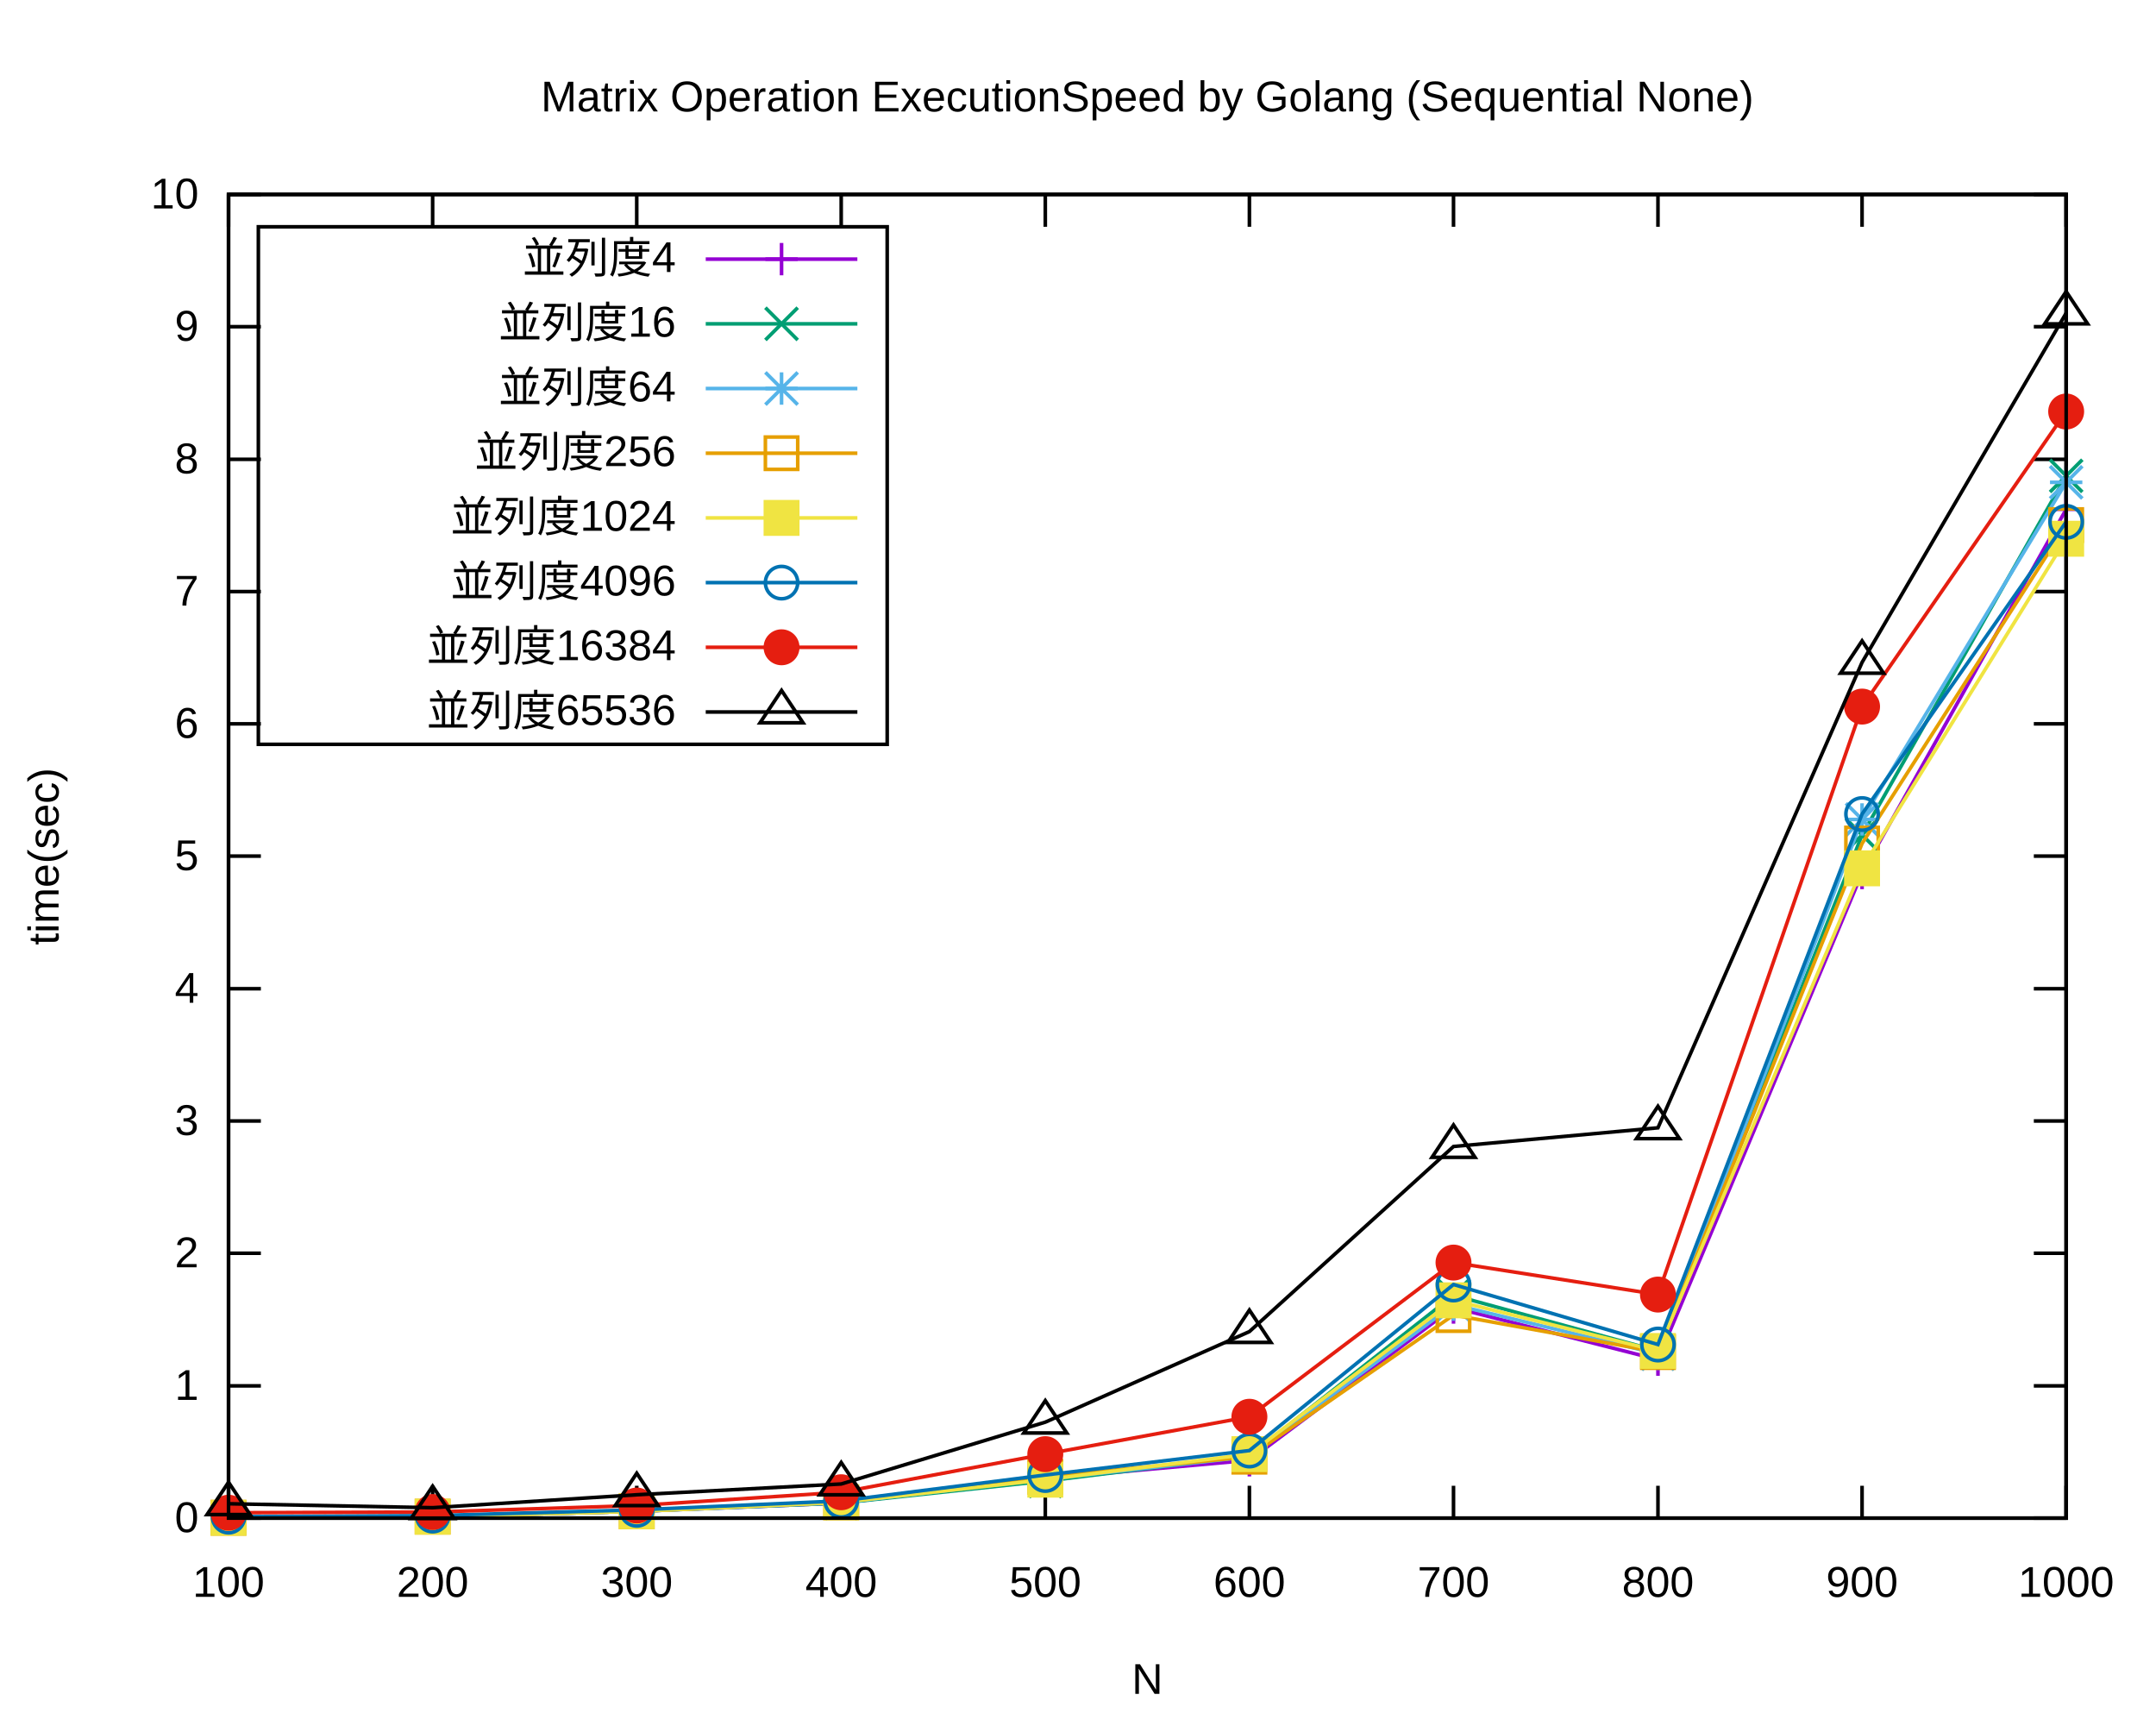
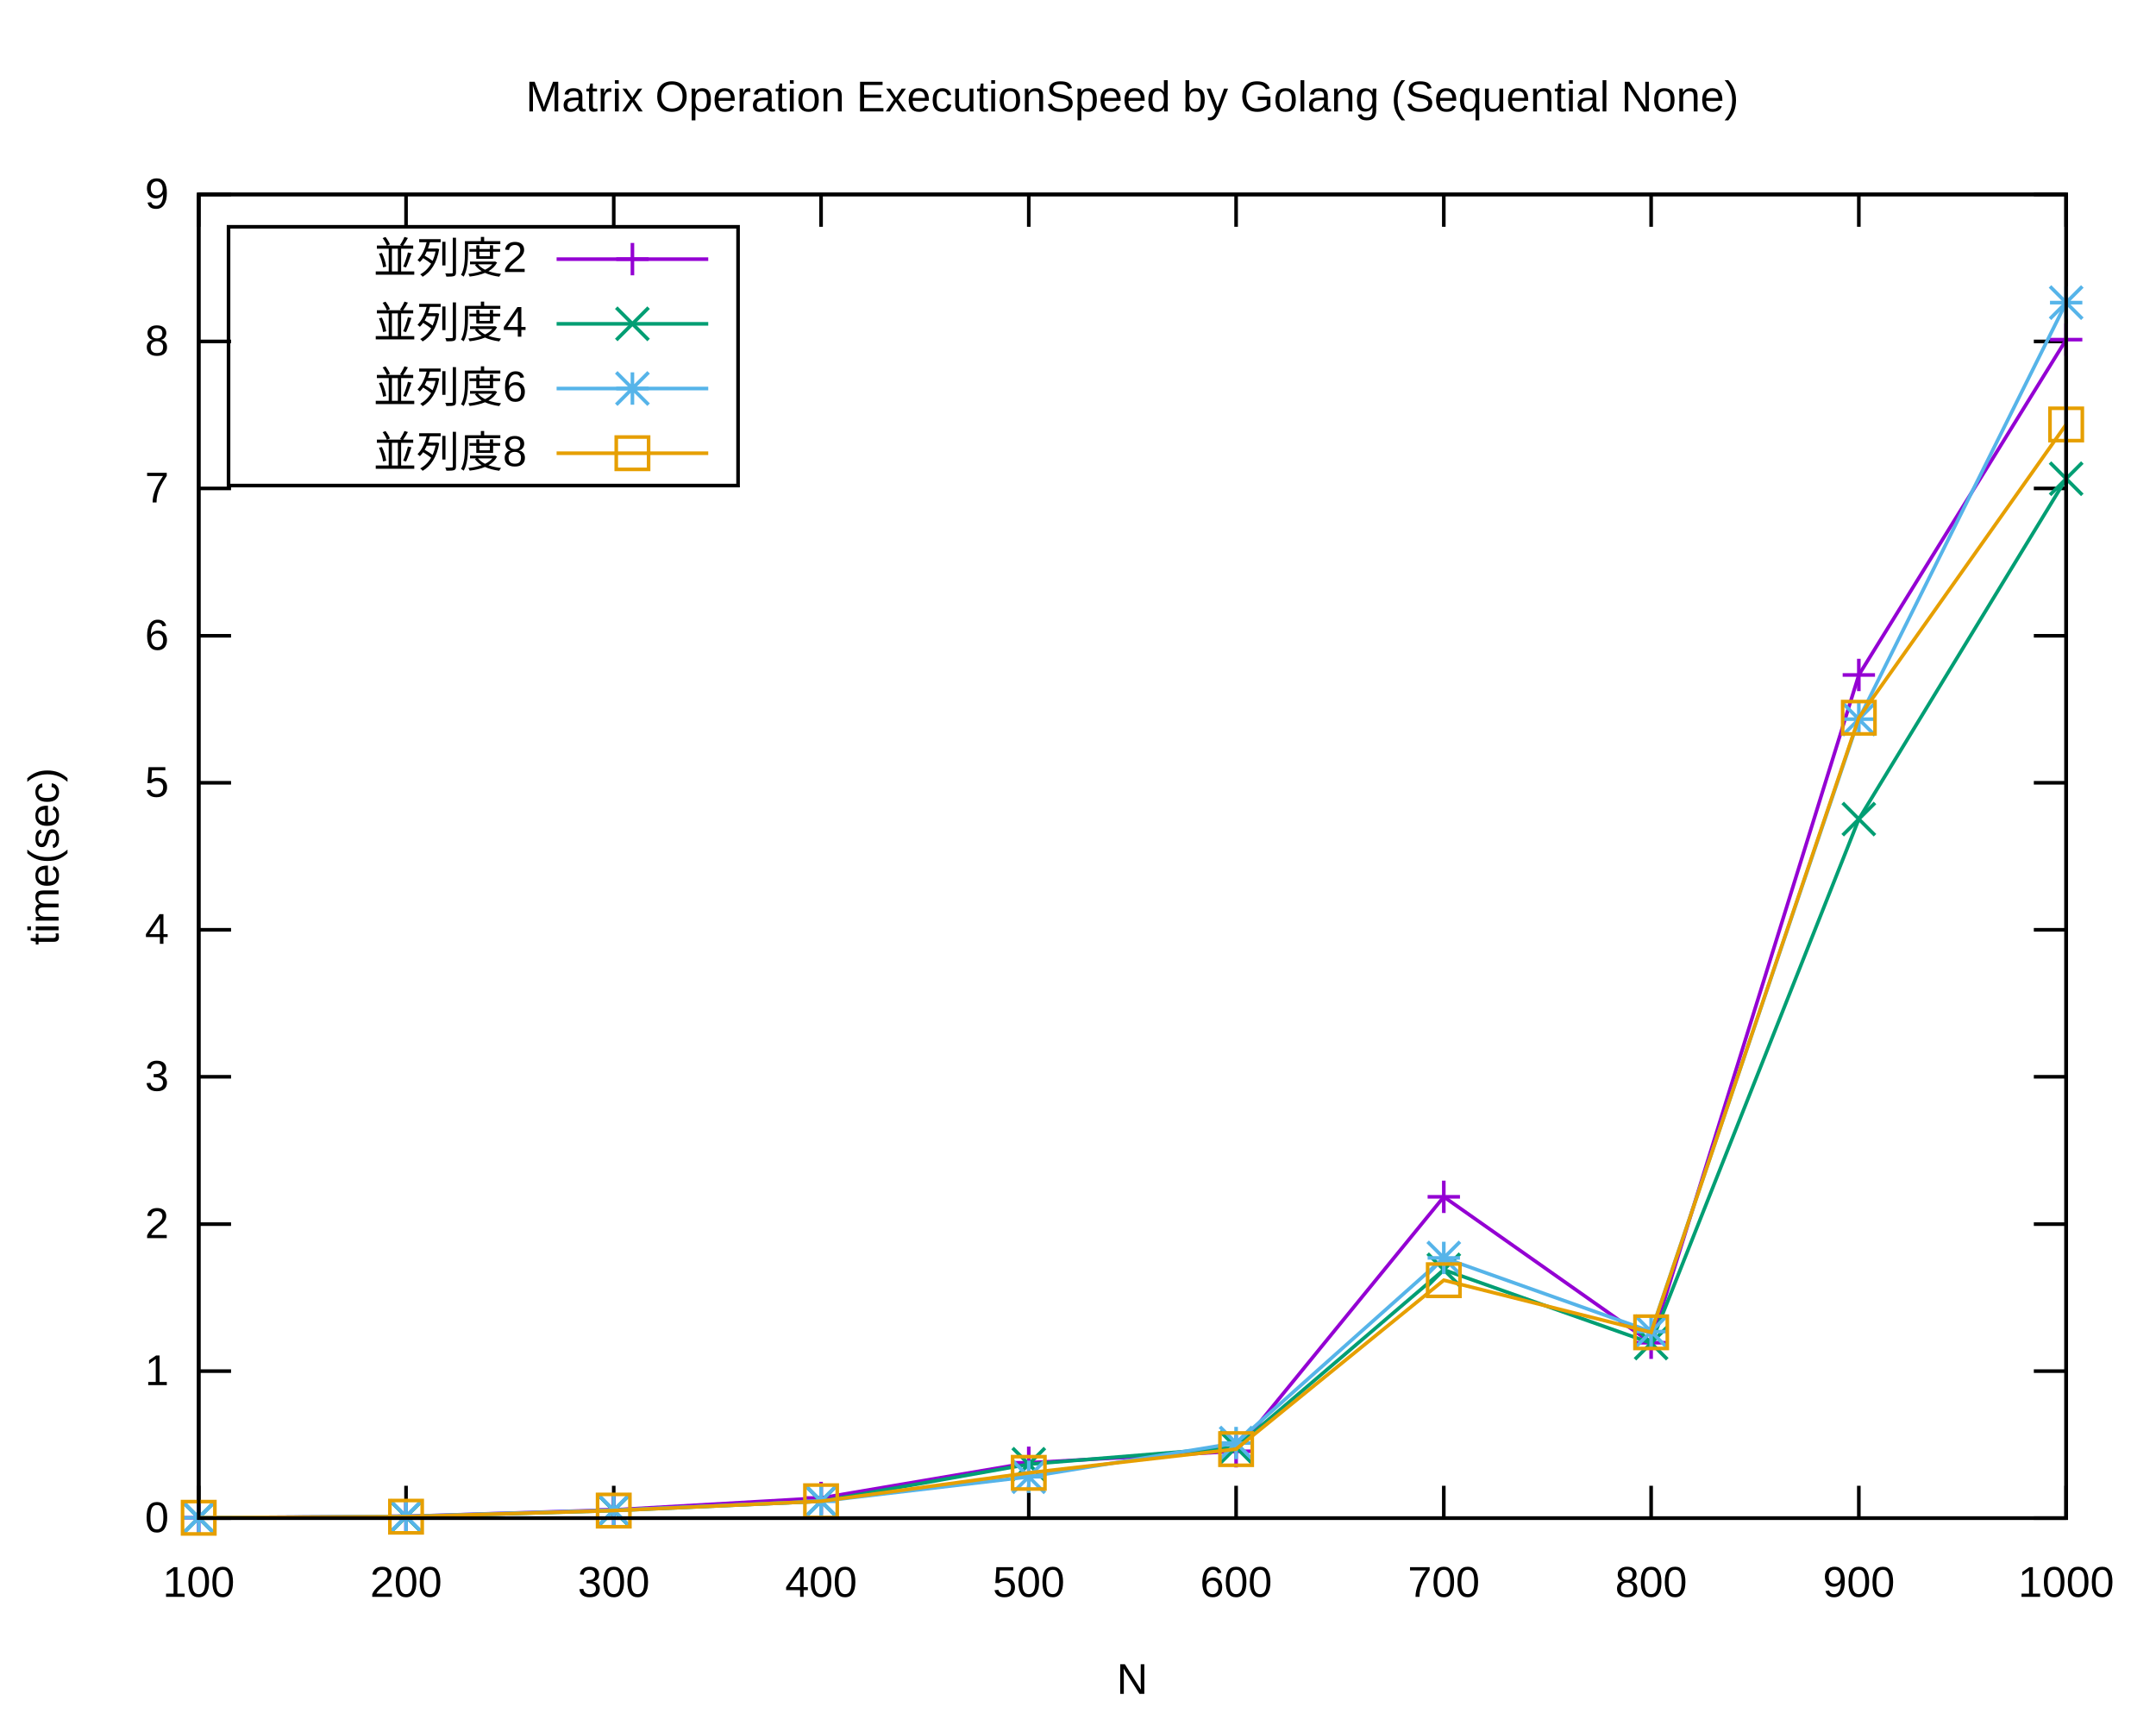
<svg xmlns="http://www.w3.org/2000/svg" xmlns:xlink="http://www.w3.org/1999/xlink" width="600" height="480" viewBox="0 0 600 480">
  <g id="gnuplot_canvas">
    <rect x="0" y="0" width="600" height="480" fill="none" />
    <defs>
      <circle id="gpDot" r="0.5" stroke-width="0.5" />
      <path id="gpPt0" stroke-width="0.222" stroke="currentColor" d="M-1,0 h2 M0,-1 v2" />
      <path id="gpPt1" stroke-width="0.222" stroke="currentColor" d="M-1,-1 L1,1 M1,-1 L-1,1" />
      <path id="gpPt2" stroke-width="0.222" stroke="currentColor" d="M-1,0 L1,0 M0,-1 L0,1 M-1,-1 L1,1 M-1,1 L1,-1" />
      <rect id="gpPt3" stroke-width="0.222" stroke="currentColor" x="-1" y="-1" width="2" height="2" />
      <rect id="gpPt4" stroke-width="0.222" stroke="currentColor" fill="currentColor" x="-1" y="-1" width="2" height="2" />
      <circle id="gpPt5" stroke-width="0.222" stroke="currentColor" cx="0" cy="0" r="1" />
      <use xlink:href="#gpPt5" id="gpPt6" fill="currentColor" stroke="none" />
      <path id="gpPt7" stroke-width="0.222" stroke="currentColor" d="M0,-1.33 L-1.33,0.67 L1.33,0.67 z" />
      <use xlink:href="#gpPt7" id="gpPt8" fill="currentColor" stroke="none" />
      <use xlink:href="#gpPt7" id="gpPt9" stroke="currentColor" transform="rotate(180)" />
      <use xlink:href="#gpPt9" id="gpPt10" fill="currentColor" stroke="none" />
      <use xlink:href="#gpPt3" id="gpPt11" stroke="currentColor" transform="rotate(45)" />
      <use xlink:href="#gpPt11" id="gpPt12" fill="currentColor" stroke="none" />
      <path id="gpPt13" stroke-width="0.222" stroke="currentColor" d="M0,1.330 L1.265,0.411 L0.782,-1.067 L-0.782,-1.076 L-1.265,0.411 z" />
      <use xlink:href="#gpPt13" id="gpPt14" fill="currentColor" stroke="none" />
      <filter id="textbox" filterUnits="objectBoundingBox" x="0" y="0" height="1" width="1">
        <feFlood flood-color="white" flood-opacity="1" result="bgnd" />
        <feComposite in="SourceGraphic" in2="bgnd" operator="atop" />
      </filter>
      <filter id="greybox" filterUnits="objectBoundingBox" x="0" y="0" height="1" width="1">
        <feFlood flood-color="lightgrey" flood-opacity="1" result="grey" />
        <feComposite in="SourceGraphic" in2="grey" operator="atop" />
      </filter>
    </defs>
    <g fill="none" color="white" stroke="black" stroke-width="1.00" stroke-linecap="butt" stroke-linejoin="miter">
</g>
    <g fill="none" color="black" stroke="currentColor" stroke-width="1.00" stroke-linecap="butt" stroke-linejoin="miter">
-       <path stroke="black" d="M63.6,422.4 L72.6,422.4 M575.0,422.4 L566.0,422.4  " />
-       <g transform="translate(55.3,426.3)" stroke="none" fill="black" font-family="Arial" font-size="12.00" text-anchor="end">
+       <path stroke="black" d="M55.3,422.4 L64.3,422.4 M575.0,422.4 L566.0,422.4  " />
+       <g transform="translate(47.0,426.3)" stroke="none" fill="black" font-family="Arial" font-size="12.00" text-anchor="end">
        <text>
          <tspan font-family="Arial"> 0</tspan>
        </text>
      </g>
    </g>
    <g fill="none" color="black" stroke="currentColor" stroke-width="1.00" stroke-linecap="butt" stroke-linejoin="miter">
-       <path stroke="black" d="M63.6,385.6 L72.6,385.6 M575.0,385.6 L566.0,385.6  " />
-       <g transform="translate(55.3,389.5)" stroke="none" fill="black" font-family="Arial" font-size="12.00" text-anchor="end">
+       <path stroke="black" d="M55.3,381.5 L64.3,381.5 M575.0,381.5 L566.0,381.5  " />
+       <g transform="translate(47.0,385.4)" stroke="none" fill="black" font-family="Arial" font-size="12.00" text-anchor="end">
        <text>
          <tspan font-family="Arial"> 1</tspan>
        </text>
      </g>
    </g>
    <g fill="none" color="black" stroke="currentColor" stroke-width="1.00" stroke-linecap="butt" stroke-linejoin="miter">
-       <path stroke="black" d="M63.6,348.7 L72.6,348.7 M575.0,348.7 L566.0,348.7  " />
-       <g transform="translate(55.3,352.6)" stroke="none" fill="black" font-family="Arial" font-size="12.00" text-anchor="end">
+       <path stroke="black" d="M55.3,340.6 L64.3,340.6 M575.0,340.6 L566.0,340.6  " />
+       <g transform="translate(47.0,344.5)" stroke="none" fill="black" font-family="Arial" font-size="12.00" text-anchor="end">
        <text>
          <tspan font-family="Arial"> 2</tspan>
        </text>
      </g>
    </g>
    <g fill="none" color="black" stroke="currentColor" stroke-width="1.00" stroke-linecap="butt" stroke-linejoin="miter">
-       <path stroke="black" d="M63.6,311.9 L72.6,311.9 M575.0,311.9 L566.0,311.9  " />
-       <g transform="translate(55.3,315.8)" stroke="none" fill="black" font-family="Arial" font-size="12.00" text-anchor="end">
+       <path stroke="black" d="M55.3,299.6 L64.3,299.6 M575.0,299.6 L566.0,299.6  " />
+       <g transform="translate(47.0,303.5)" stroke="none" fill="black" font-family="Arial" font-size="12.00" text-anchor="end">
        <text>
          <tspan font-family="Arial"> 3</tspan>
        </text>
      </g>
    </g>
    <g fill="none" color="black" stroke="currentColor" stroke-width="1.00" stroke-linecap="butt" stroke-linejoin="miter">
-       <path stroke="black" d="M63.6,275.1 L72.6,275.1 M575.0,275.1 L566.0,275.1  " />
-       <g transform="translate(55.3,279.0)" stroke="none" fill="black" font-family="Arial" font-size="12.00" text-anchor="end">
+       <path stroke="black" d="M55.3,258.7 L64.3,258.7 M575.0,258.7 L566.0,258.7  " />
+       <g transform="translate(47.0,262.6)" stroke="none" fill="black" font-family="Arial" font-size="12.00" text-anchor="end">
        <text>
          <tspan font-family="Arial"> 4</tspan>
        </text>
      </g>
    </g>
    <g fill="none" color="black" stroke="currentColor" stroke-width="1.00" stroke-linecap="butt" stroke-linejoin="miter">
-       <path stroke="black" d="M63.6,238.2 L72.6,238.2 M575.0,238.2 L566.0,238.2  " />
-       <g transform="translate(55.3,242.1)" stroke="none" fill="black" font-family="Arial" font-size="12.00" text-anchor="end">
+       <path stroke="black" d="M55.3,217.8 L64.3,217.8 M575.0,217.8 L566.0,217.8  " />
+       <g transform="translate(47.0,221.7)" stroke="none" fill="black" font-family="Arial" font-size="12.00" text-anchor="end">
        <text>
          <tspan font-family="Arial"> 5</tspan>
        </text>
      </g>
    </g>
    <g fill="none" color="black" stroke="currentColor" stroke-width="1.00" stroke-linecap="butt" stroke-linejoin="miter">
-       <path stroke="black" d="M63.6,201.4 L72.6,201.4 M575.0,201.4 L566.0,201.4  " />
-       <g transform="translate(55.3,205.3)" stroke="none" fill="black" font-family="Arial" font-size="12.00" text-anchor="end">
+       <path stroke="black" d="M55.3,176.9 L64.3,176.9 M575.0,176.9 L566.0,176.9  " />
+       <g transform="translate(47.0,180.8)" stroke="none" fill="black" font-family="Arial" font-size="12.00" text-anchor="end">
        <text>
          <tspan font-family="Arial"> 6</tspan>
        </text>
      </g>
    </g>
    <g fill="none" color="black" stroke="currentColor" stroke-width="1.00" stroke-linecap="butt" stroke-linejoin="miter">
-       <path stroke="black" d="M63.6,164.6 L72.6,164.6 M575.0,164.6 L566.0,164.6  " />
-       <g transform="translate(55.3,168.5)" stroke="none" fill="black" font-family="Arial" font-size="12.00" text-anchor="end">
+       <path stroke="black" d="M55.3,135.9 L64.3,135.9 M575.0,135.9 L566.0,135.9  " />
+       <g transform="translate(47.0,139.8)" stroke="none" fill="black" font-family="Arial" font-size="12.00" text-anchor="end">
        <text>
          <tspan font-family="Arial"> 7</tspan>
        </text>
      </g>
    </g>
    <g fill="none" color="black" stroke="currentColor" stroke-width="1.00" stroke-linecap="butt" stroke-linejoin="miter">
-       <path stroke="black" d="M63.6,127.8 L72.6,127.8 M575.0,127.8 L566.0,127.8  " />
-       <g transform="translate(55.3,131.7)" stroke="none" fill="black" font-family="Arial" font-size="12.00" text-anchor="end">
+       <path stroke="black" d="M55.3,95.0 L64.3,95.0 M575.0,95.0 L566.0,95.0  " />
+       <g transform="translate(47.0,98.9)" stroke="none" fill="black" font-family="Arial" font-size="12.00" text-anchor="end">
        <text>
          <tspan font-family="Arial"> 8</tspan>
        </text>
      </g>
    </g>
    <g fill="none" color="black" stroke="currentColor" stroke-width="1.00" stroke-linecap="butt" stroke-linejoin="miter">
-       <path stroke="black" d="M63.6,90.9 L72.6,90.9 M575.0,90.9 L566.0,90.9  " />
-       <g transform="translate(55.3,94.8)" stroke="none" fill="black" font-family="Arial" font-size="12.00" text-anchor="end">
+       <path stroke="black" d="M55.3,54.1 L64.3,54.1 M575.0,54.1 L566.0,54.1  " />
+       <g transform="translate(47.0,58.0)" stroke="none" fill="black" font-family="Arial" font-size="12.00" text-anchor="end">
        <text>
          <tspan font-family="Arial"> 9</tspan>
        </text>
      </g>
    </g>
    <g fill="none" color="black" stroke="currentColor" stroke-width="1.00" stroke-linecap="butt" stroke-linejoin="miter">
-       <path stroke="black" d="M63.6,54.1 L72.6,54.1 M575.0,54.1 L566.0,54.1  " />
-       <g transform="translate(55.3,58.0)" stroke="none" fill="black" font-family="Arial" font-size="12.00" text-anchor="end">
-         <text>
-           <tspan font-family="Arial"> 10</tspan>
-         </text>
-       </g>
-     </g>
-     <g fill="none" color="black" stroke="currentColor" stroke-width="1.00" stroke-linecap="butt" stroke-linejoin="miter">
-       <path stroke="black" d="M63.6,422.4 L63.6,413.4 M63.6,54.1 L63.6,63.1  " />
-       <g transform="translate(63.6,444.3)" stroke="none" fill="black" font-family="Arial" font-size="12.00" text-anchor="middle">
+       <path stroke="black" d="M55.3,422.4 L55.3,413.4 M55.3,54.1 L55.3,63.1  " />
+       <g transform="translate(55.3,444.3)" stroke="none" fill="black" font-family="Arial" font-size="12.00" text-anchor="middle">
        <text>
          <tspan font-family="Arial"> 100</tspan>
        </text>
      </g>
    </g>
    <g fill="none" color="black" stroke="currentColor" stroke-width="1.00" stroke-linecap="butt" stroke-linejoin="miter">
-       <path stroke="black" d="M120.4,422.4 L120.4,413.4 M120.4,54.1 L120.4,63.1  " />
-       <g transform="translate(120.4,444.3)" stroke="none" fill="black" font-family="Arial" font-size="12.00" text-anchor="middle">
+       <path stroke="black" d="M113.0,422.4 L113.0,413.4 M113.0,54.1 L113.0,63.1  " />
+       <g transform="translate(113.0,444.3)" stroke="none" fill="black" font-family="Arial" font-size="12.00" text-anchor="middle">
        <text>
          <tspan font-family="Arial"> 200</tspan>
        </text>
      </g>
    </g>
    <g fill="none" color="black" stroke="currentColor" stroke-width="1.00" stroke-linecap="butt" stroke-linejoin="miter">
-       <path stroke="black" d="M177.2,422.4 L177.2,413.4 M177.2,54.1 L177.2,63.1  " />
-       <g transform="translate(177.2,444.3)" stroke="none" fill="black" font-family="Arial" font-size="12.00" text-anchor="middle">
+       <path stroke="black" d="M170.8,422.4 L170.8,413.4 M170.8,54.1 L170.8,63.1  " />
+       <g transform="translate(170.8,444.3)" stroke="none" fill="black" font-family="Arial" font-size="12.00" text-anchor="middle">
        <text>
          <tspan font-family="Arial"> 300</tspan>
        </text>
      </g>
    </g>
    <g fill="none" color="black" stroke="currentColor" stroke-width="1.00" stroke-linecap="butt" stroke-linejoin="miter">
-       <path stroke="black" d="M234.1,422.4 L234.1,413.4 M234.1,54.1 L234.1,63.1  " />
-       <g transform="translate(234.1,444.3)" stroke="none" fill="black" font-family="Arial" font-size="12.00" text-anchor="middle">
+       <path stroke="black" d="M228.5,422.4 L228.5,413.4 M228.5,54.1 L228.5,63.1  " />
+       <g transform="translate(228.5,444.3)" stroke="none" fill="black" font-family="Arial" font-size="12.00" text-anchor="middle">
        <text>
          <tspan font-family="Arial"> 400</tspan>
        </text>
      </g>
    </g>
    <g fill="none" color="black" stroke="currentColor" stroke-width="1.00" stroke-linecap="butt" stroke-linejoin="miter">
-       <path stroke="black" d="M290.9,422.4 L290.9,413.4 M290.9,54.1 L290.9,63.1  " />
-       <g transform="translate(290.9,444.3)" stroke="none" fill="black" font-family="Arial" font-size="12.00" text-anchor="middle">
+       <path stroke="black" d="M286.3,422.4 L286.3,413.4 M286.3,54.1 L286.3,63.1  " />
+       <g transform="translate(286.3,444.3)" stroke="none" fill="black" font-family="Arial" font-size="12.00" text-anchor="middle">
        <text>
          <tspan font-family="Arial"> 500</tspan>
        </text>
      </g>
    </g>
    <g fill="none" color="black" stroke="currentColor" stroke-width="1.00" stroke-linecap="butt" stroke-linejoin="miter">
-       <path stroke="black" d="M347.7,422.4 L347.7,413.4 M347.7,54.1 L347.7,63.1  " />
-       <g transform="translate(347.7,444.3)" stroke="none" fill="black" font-family="Arial" font-size="12.00" text-anchor="middle">
+       <path stroke="black" d="M344.0,422.4 L344.0,413.4 M344.0,54.1 L344.0,63.1  " />
+       <g transform="translate(344.0,444.3)" stroke="none" fill="black" font-family="Arial" font-size="12.00" text-anchor="middle">
        <text>
          <tspan font-family="Arial"> 600</tspan>
        </text>
      </g>
    </g>
    <g fill="none" color="black" stroke="currentColor" stroke-width="1.00" stroke-linecap="butt" stroke-linejoin="miter">
-       <path stroke="black" d="M404.5,422.4 L404.5,413.4 M404.5,54.1 L404.5,63.1  " />
-       <g transform="translate(404.5,444.3)" stroke="none" fill="black" font-family="Arial" font-size="12.00" text-anchor="middle">
+       <path stroke="black" d="M401.8,422.4 L401.8,413.4 M401.8,54.1 L401.8,63.1  " />
+       <g transform="translate(401.8,444.3)" stroke="none" fill="black" font-family="Arial" font-size="12.00" text-anchor="middle">
        <text>
          <tspan font-family="Arial"> 700</tspan>
        </text>
      </g>
    </g>
    <g fill="none" color="black" stroke="currentColor" stroke-width="1.00" stroke-linecap="butt" stroke-linejoin="miter">
-       <path stroke="black" d="M461.4,422.4 L461.4,413.4 M461.4,54.1 L461.4,63.1  " />
-       <g transform="translate(461.4,444.3)" stroke="none" fill="black" font-family="Arial" font-size="12.00" text-anchor="middle">
+       <path stroke="black" d="M459.5,422.4 L459.5,413.4 M459.5,54.1 L459.5,63.1  " />
+       <g transform="translate(459.5,444.3)" stroke="none" fill="black" font-family="Arial" font-size="12.00" text-anchor="middle">
        <text>
          <tspan font-family="Arial"> 800</tspan>
        </text>
      </g>
    </g>
    <g fill="none" color="black" stroke="currentColor" stroke-width="1.00" stroke-linecap="butt" stroke-linejoin="miter">
-       <path stroke="black" d="M518.2,422.4 L518.2,413.4 M518.2,54.1 L518.2,63.1  " />
-       <g transform="translate(518.2,444.3)" stroke="none" fill="black" font-family="Arial" font-size="12.00" text-anchor="middle">
+       <path stroke="black" d="M517.3,422.4 L517.3,413.4 M517.3,54.1 L517.3,63.1  " />
+       <g transform="translate(517.3,444.3)" stroke="none" fill="black" font-family="Arial" font-size="12.00" text-anchor="middle">
        <text>
          <tspan font-family="Arial"> 900</tspan>
        </text>
      </g>
    </g>
    <g fill="none" color="black" stroke="currentColor" stroke-width="1.00" stroke-linecap="butt" stroke-linejoin="miter">
      <path stroke="black" d="M575.0,422.4 L575.0,413.4 M575.0,54.1 L575.0,63.1  " />
      <g transform="translate(575.0,444.3)" stroke="none" fill="black" font-family="Arial" font-size="12.00" text-anchor="middle">
        <text>
          <tspan font-family="Arial"> 1000</tspan>
        </text>
      </g>
    </g>
    <g fill="none" color="black" stroke="currentColor" stroke-width="1.00" stroke-linecap="butt" stroke-linejoin="miter">
</g>
    <g fill="none" color="black" stroke="currentColor" stroke-width="1.00" stroke-linecap="butt" stroke-linejoin="miter">
-       <path stroke="black" d="M63.6,54.1 L63.6,422.4 L575.0,422.4 L575.0,54.1 L63.6,54.1 Z  " />
+       <path stroke="black" d="M55.3,54.1 L55.3,422.4 L575.0,422.4 L575.0,54.1 L55.3,54.1 Z  " />
    </g>
    <g fill="none" color="black" stroke="currentColor" stroke-width="1.00" stroke-linecap="butt" stroke-linejoin="miter">
      <g transform="translate(16.3,238.3) rotate(270)" stroke="none" fill="black" font-family="Arial" font-size="12.00" text-anchor="middle">
        <text>
          <tspan font-family="Arial">time(sec)</tspan>
        </text>
      </g>
    </g>
    <g fill="none" color="black" stroke="currentColor" stroke-width="1.00" stroke-linecap="butt" stroke-linejoin="miter">
-       <g transform="translate(319.3,471.3)" stroke="none" fill="black" font-family="Arial" font-size="12.00" text-anchor="middle">
+       <g transform="translate(315.1,471.3)" stroke="none" fill="black" font-family="Arial" font-size="12.00" text-anchor="middle">
        <text>
          <tspan font-family="Arial">N</tspan>
        </text>
      </g>
    </g>
    <g fill="none" color="black" stroke="currentColor" stroke-width="1.00" stroke-linecap="butt" stroke-linejoin="miter">
-       <g transform="translate(319.3,31.0)" stroke="none" fill="black" font-family="Arial" font-size="12.00" text-anchor="middle">
+       <g transform="translate(315.1,31.0)" stroke="none" fill="black" font-family="Arial" font-size="12.00" text-anchor="middle">
        <text>
          <tspan font-family="Arial">Matrix Operation ExecutionSpeed by Golang (Sequential None)</tspan>
        </text>
      </g>
    </g>
    <g fill="none" color="black" stroke="currentColor" stroke-width="1.00" stroke-linecap="butt" stroke-linejoin="miter">
-       <path stroke="black" d="M71.9,207.1 L71.9,63.1 L246.9,63.1 L246.9,207.1 L71.9,207.1 Z  " />
+       <path stroke="black" d="M63.6,135.1 L63.6,63.1 L205.4,63.1 L205.4,135.1 L63.6,135.1 Z  " />
    </g>
    <g id="gnuplot_plot_1">
      <g fill="none" color="black" stroke="currentColor" stroke-width="1.00" stroke-linecap="butt" stroke-linejoin="miter">
-         <g transform="translate(188.1,76.0)" stroke="none" fill="black" font-family="Arial" font-size="12.00" text-anchor="end">
+         <g transform="translate(146.6,76.0)" stroke="none" fill="black" font-family="Arial" font-size="12.00" text-anchor="end">
+           <text>
+             <tspan font-family="Arial">並列度2</tspan>
+           </text>
+         </g>
+       </g>
+       <g fill="none" color="black" stroke="currentColor" stroke-width="1.00" stroke-linecap="butt" stroke-linejoin="miter">
+         <path stroke="rgb(148,   0, 211)" d="M154.9,72.1 L197.1,72.1 M55.3,422.3 L113.0,421.9 L170.8,420.1 L228.5,416.8 L286.3,407.0 L344.0,403.8   L401.8,333.0 L459.5,373.6 L517.3,187.8 L575.0,94.5  " />
+         <use xlink:href="#gpPt0" transform="translate(55.3,422.3) scale(4.50)" color="rgb(148,   0, 211)" />
+         <use xlink:href="#gpPt0" transform="translate(113.0,421.9) scale(4.50)" color="rgb(148,   0, 211)" />
+         <use xlink:href="#gpPt0" transform="translate(170.8,420.1) scale(4.50)" color="rgb(148,   0, 211)" />
+         <use xlink:href="#gpPt0" transform="translate(228.5,416.8) scale(4.50)" color="rgb(148,   0, 211)" />
+         <use xlink:href="#gpPt0" transform="translate(286.3,407.0) scale(4.50)" color="rgb(148,   0, 211)" />
+         <use xlink:href="#gpPt0" transform="translate(344.0,403.8) scale(4.50)" color="rgb(148,   0, 211)" />
+         <use xlink:href="#gpPt0" transform="translate(401.8,333.0) scale(4.50)" color="rgb(148,   0, 211)" />
+         <use xlink:href="#gpPt0" transform="translate(459.5,373.6) scale(4.50)" color="rgb(148,   0, 211)" />
+         <use xlink:href="#gpPt0" transform="translate(517.3,187.8) scale(4.50)" color="rgb(148,   0, 211)" />
+         <use xlink:href="#gpPt0" transform="translate(575.0,94.5) scale(4.50)" color="rgb(148,   0, 211)" />
+         <use xlink:href="#gpPt0" transform="translate(176.0,72.1) scale(4.50)" color="rgb(148,   0, 211)" />
+       </g>
+     </g>
+     <g id="gnuplot_plot_2">
+       <g fill="none" color="black" stroke="currentColor" stroke-width="1.00" stroke-linecap="butt" stroke-linejoin="miter">
+         <g transform="translate(146.6,94.0)" stroke="none" fill="black" font-family="Arial" font-size="12.00" text-anchor="end">
          <text>
            <tspan font-family="Arial">並列度4</tspan>
          </text>
        </g>
      </g>
      <g fill="none" color="black" stroke="currentColor" stroke-width="1.00" stroke-linecap="butt" stroke-linejoin="miter">
-         <path stroke="rgb(148,   0, 211)" d="M196.4,72.1 L238.6,72.1 M63.6,422.3 L120.4,422.0 L177.2,420.5 L234.1,418.2 L290.9,411.4 L347.7,406.3   L404.5,363.8 L461.4,378.3 L518.2,242.9 L575.0,141.7  " />
-         <use xlink:href="#gpPt0" transform="translate(63.6,422.3) scale(4.50)" color="rgb(148,   0, 211)" />
-         <use xlink:href="#gpPt0" transform="translate(120.4,422.0) scale(4.50)" color="rgb(148,   0, 211)" />
-         <use xlink:href="#gpPt0" transform="translate(177.2,420.5) scale(4.50)" color="rgb(148,   0, 211)" />
-         <use xlink:href="#gpPt0" transform="translate(234.1,418.2) scale(4.50)" color="rgb(148,   0, 211)" />
-         <use xlink:href="#gpPt0" transform="translate(290.9,411.4) scale(4.50)" color="rgb(148,   0, 211)" />
-         <use xlink:href="#gpPt0" transform="translate(347.7,406.3) scale(4.50)" color="rgb(148,   0, 211)" />
-         <use xlink:href="#gpPt0" transform="translate(404.5,363.8) scale(4.50)" color="rgb(148,   0, 211)" />
-         <use xlink:href="#gpPt0" transform="translate(461.4,378.3) scale(4.50)" color="rgb(148,   0, 211)" />
-         <use xlink:href="#gpPt0" transform="translate(518.2,242.9) scale(4.50)" color="rgb(148,   0, 211)" />
-         <use xlink:href="#gpPt0" transform="translate(575.0,141.7) scale(4.50)" color="rgb(148,   0, 211)" />
-         <use xlink:href="#gpPt0" transform="translate(217.5,72.1) scale(4.50)" color="rgb(148,   0, 211)" />
-       </g>
-     </g>
-     <g id="gnuplot_plot_2">
-       <g fill="none" color="black" stroke="currentColor" stroke-width="1.00" stroke-linecap="butt" stroke-linejoin="miter">
-         <g transform="translate(188.1,94.0)" stroke="none" fill="black" font-family="Arial" font-size="12.00" text-anchor="end">
+         <path stroke="rgb(  0, 158, 115)" d="M154.9,90.1 L197.1,90.1 M55.3,422.3 L113.0,422.0 L170.8,420.3 L228.5,417.7 L286.3,407.4 L344.0,402.7   L401.8,353.3 L459.5,373.7 L517.3,227.9 L575.0,133.2  " />
+         <use xlink:href="#gpPt1" transform="translate(55.3,422.3) scale(4.50)" color="rgb(  0, 158, 115)" />
+         <use xlink:href="#gpPt1" transform="translate(113.0,422.0) scale(4.50)" color="rgb(  0, 158, 115)" />
+         <use xlink:href="#gpPt1" transform="translate(170.8,420.3) scale(4.50)" color="rgb(  0, 158, 115)" />
+         <use xlink:href="#gpPt1" transform="translate(228.5,417.7) scale(4.50)" color="rgb(  0, 158, 115)" />
+         <use xlink:href="#gpPt1" transform="translate(286.3,407.4) scale(4.50)" color="rgb(  0, 158, 115)" />
+         <use xlink:href="#gpPt1" transform="translate(344.0,402.7) scale(4.50)" color="rgb(  0, 158, 115)" />
+         <use xlink:href="#gpPt1" transform="translate(401.8,353.3) scale(4.50)" color="rgb(  0, 158, 115)" />
+         <use xlink:href="#gpPt1" transform="translate(459.5,373.7) scale(4.50)" color="rgb(  0, 158, 115)" />
+         <use xlink:href="#gpPt1" transform="translate(517.3,227.9) scale(4.50)" color="rgb(  0, 158, 115)" />
+         <use xlink:href="#gpPt1" transform="translate(575.0,133.2) scale(4.50)" color="rgb(  0, 158, 115)" />
+         <use xlink:href="#gpPt1" transform="translate(176.0,90.1) scale(4.50)" color="rgb(  0, 158, 115)" />
+       </g>
+     </g>
+     <g id="gnuplot_plot_3">
+       <g fill="none" color="black" stroke="currentColor" stroke-width="1.00" stroke-linecap="butt" stroke-linejoin="miter">
+         <g transform="translate(146.6,112.0)" stroke="none" fill="black" font-family="Arial" font-size="12.00" text-anchor="end">
          <text>
-             <tspan font-family="Arial">並列度16</tspan>
+             <tspan font-family="Arial">並列度6</tspan>
          </text>
        </g>
      </g>
      <g fill="none" color="black" stroke="currentColor" stroke-width="1.00" stroke-linecap="butt" stroke-linejoin="miter">
-         <path stroke="rgb(  0, 158, 115)" d="M196.4,90.1 L238.6,90.1 M63.6,422.4 L120.4,422.0 L177.2,420.5 L234.1,418.2 L290.9,412.1 L347.7,405.1   L404.5,360.4 L461.4,375.9 L518.2,232.3 L575.0,132.4  " />
-         <use xlink:href="#gpPt1" transform="translate(63.6,422.4) scale(4.50)" color="rgb(  0, 158, 115)" />
-         <use xlink:href="#gpPt1" transform="translate(120.4,422.0) scale(4.50)" color="rgb(  0, 158, 115)" />
-         <use xlink:href="#gpPt1" transform="translate(177.2,420.5) scale(4.50)" color="rgb(  0, 158, 115)" />
-         <use xlink:href="#gpPt1" transform="translate(234.1,418.2) scale(4.50)" color="rgb(  0, 158, 115)" />
-         <use xlink:href="#gpPt1" transform="translate(290.9,412.1) scale(4.50)" color="rgb(  0, 158, 115)" />
-         <use xlink:href="#gpPt1" transform="translate(347.7,405.1) scale(4.50)" color="rgb(  0, 158, 115)" />
-         <use xlink:href="#gpPt1" transform="translate(404.5,360.4) scale(4.50)" color="rgb(  0, 158, 115)" />
-         <use xlink:href="#gpPt1" transform="translate(461.4,375.9) scale(4.50)" color="rgb(  0, 158, 115)" />
-         <use xlink:href="#gpPt1" transform="translate(518.2,232.3) scale(4.50)" color="rgb(  0, 158, 115)" />
-         <use xlink:href="#gpPt1" transform="translate(575.0,132.4) scale(4.50)" color="rgb(  0, 158, 115)" />
-         <use xlink:href="#gpPt1" transform="translate(217.5,90.1) scale(4.50)" color="rgb(  0, 158, 115)" />
-       </g>
-     </g>
-     <g id="gnuplot_plot_3">
-       <g fill="none" color="black" stroke="currentColor" stroke-width="1.00" stroke-linecap="butt" stroke-linejoin="miter">
-         <g transform="translate(188.1,112.0)" stroke="none" fill="black" font-family="Arial" font-size="12.00" text-anchor="end">
+         <path stroke="rgb( 86, 180, 233)" d="M154.9,108.1 L197.1,108.1 M55.3,422.3 L113.0,421.9 L170.8,420.2 L228.5,417.7 L286.3,410.9 L344.0,401.5   L401.8,350.0 L459.5,370.5 L517.3,200.1 L575.0,84.2  " />
+         <use xlink:href="#gpPt2" transform="translate(55.3,422.3) scale(4.50)" color="rgb( 86, 180, 233)" />
+         <use xlink:href="#gpPt2" transform="translate(113.0,421.9) scale(4.50)" color="rgb( 86, 180, 233)" />
+         <use xlink:href="#gpPt2" transform="translate(170.8,420.2) scale(4.50)" color="rgb( 86, 180, 233)" />
+         <use xlink:href="#gpPt2" transform="translate(228.5,417.7) scale(4.50)" color="rgb( 86, 180, 233)" />
+         <use xlink:href="#gpPt2" transform="translate(286.3,410.9) scale(4.50)" color="rgb( 86, 180, 233)" />
+         <use xlink:href="#gpPt2" transform="translate(344.0,401.5) scale(4.50)" color="rgb( 86, 180, 233)" />
+         <use xlink:href="#gpPt2" transform="translate(401.8,350.0) scale(4.50)" color="rgb( 86, 180, 233)" />
+         <use xlink:href="#gpPt2" transform="translate(459.5,370.5) scale(4.50)" color="rgb( 86, 180, 233)" />
+         <use xlink:href="#gpPt2" transform="translate(517.3,200.1) scale(4.50)" color="rgb( 86, 180, 233)" />
+         <use xlink:href="#gpPt2" transform="translate(575.0,84.2) scale(4.50)" color="rgb( 86, 180, 233)" />
+         <use xlink:href="#gpPt2" transform="translate(176.0,108.1) scale(4.50)" color="rgb( 86, 180, 233)" />
+       </g>
+     </g>
+     <g id="gnuplot_plot_4">
+       <g fill="none" color="black" stroke="currentColor" stroke-width="1.00" stroke-linecap="butt" stroke-linejoin="miter">
+         <g transform="translate(146.6,130.0)" stroke="none" fill="black" font-family="Arial" font-size="12.00" text-anchor="end">
          <text>
-             <tspan font-family="Arial">並列度64</tspan>
+             <tspan font-family="Arial">並列度8</tspan>
          </text>
        </g>
      </g>
      <g fill="none" color="black" stroke="currentColor" stroke-width="1.00" stroke-linecap="butt" stroke-linejoin="miter">
-         <path stroke="rgb( 86, 180, 233)" d="M196.4,108.1 L238.6,108.1 M63.6,422.3 L120.4,422.0 L177.2,420.5 L234.1,418.1 L290.9,411.6 L347.7,405.3   L404.5,363.0 L461.4,376.7 L518.2,228.0 L575.0,134.2  " />
-         <use xlink:href="#gpPt2" transform="translate(63.6,422.3) scale(4.50)" color="rgb( 86, 180, 233)" />
-         <use xlink:href="#gpPt2" transform="translate(120.4,422.0) scale(4.50)" color="rgb( 86, 180, 233)" />
-         <use xlink:href="#gpPt2" transform="translate(177.2,420.5) scale(4.50)" color="rgb( 86, 180, 233)" />
-         <use xlink:href="#gpPt2" transform="translate(234.1,418.1) scale(4.50)" color="rgb( 86, 180, 233)" />
-         <use xlink:href="#gpPt2" transform="translate(290.9,411.6) scale(4.50)" color="rgb( 86, 180, 233)" />
-         <use xlink:href="#gpPt2" transform="translate(347.7,405.3) scale(4.50)" color="rgb( 86, 180, 233)" />
-         <use xlink:href="#gpPt2" transform="translate(404.5,363.0) scale(4.50)" color="rgb( 86, 180, 233)" />
-         <use xlink:href="#gpPt2" transform="translate(461.4,376.7) scale(4.50)" color="rgb( 86, 180, 233)" />
-         <use xlink:href="#gpPt2" transform="translate(518.2,228.0) scale(4.50)" color="rgb( 86, 180, 233)" />
-         <use xlink:href="#gpPt2" transform="translate(575.0,134.2) scale(4.50)" color="rgb( 86, 180, 233)" />
-         <use xlink:href="#gpPt2" transform="translate(217.5,108.1) scale(4.50)" color="rgb( 86, 180, 233)" />
-       </g>
-     </g>
-     <g id="gnuplot_plot_4">
-       <g fill="none" color="black" stroke="currentColor" stroke-width="1.00" stroke-linecap="butt" stroke-linejoin="miter">
-         <g transform="translate(188.1,130.0)" stroke="none" fill="black" font-family="Arial" font-size="12.00" text-anchor="end">
-           <text>
-             <tspan font-family="Arial">並列度256</tspan>
-           </text>
-         </g>
-       </g>
-       <g fill="none" color="black" stroke="currentColor" stroke-width="1.00" stroke-linecap="butt" stroke-linejoin="miter">
-         <path stroke="rgb(230, 159,   0)" d="M196.4,126.1 L238.6,126.1 M63.6,422.3 L120.4,422.0 L177.2,420.5 L234.1,418.0 L290.9,410.9 L347.7,405.3   L404.5,365.9 L461.4,376.2 L518.2,234.7 L575.0,146.1  " />
-         <use xlink:href="#gpPt3" transform="translate(63.6,422.3) scale(4.50)" color="rgb(230, 159,   0)" />
-         <use xlink:href="#gpPt3" transform="translate(120.4,422.0) scale(4.50)" color="rgb(230, 159,   0)" />
-         <use xlink:href="#gpPt3" transform="translate(177.2,420.5) scale(4.50)" color="rgb(230, 159,   0)" />
-         <use xlink:href="#gpPt3" transform="translate(234.1,418.0) scale(4.50)" color="rgb(230, 159,   0)" />
-         <use xlink:href="#gpPt3" transform="translate(290.9,410.9) scale(4.50)" color="rgb(230, 159,   0)" />
-         <use xlink:href="#gpPt3" transform="translate(347.7,405.3) scale(4.50)" color="rgb(230, 159,   0)" />
-         <use xlink:href="#gpPt3" transform="translate(404.5,365.9) scale(4.50)" color="rgb(230, 159,   0)" />
-         <use xlink:href="#gpPt3" transform="translate(461.4,376.2) scale(4.50)" color="rgb(230, 159,   0)" />
-         <use xlink:href="#gpPt3" transform="translate(518.2,234.7) scale(4.50)" color="rgb(230, 159,   0)" />
-         <use xlink:href="#gpPt3" transform="translate(575.0,146.1) scale(4.50)" color="rgb(230, 159,   0)" />
-         <use xlink:href="#gpPt3" transform="translate(217.5,126.1) scale(4.50)" color="rgb(230, 159,   0)" />
-       </g>
-     </g>
-     <g id="gnuplot_plot_5">
-       <g fill="none" color="black" stroke="currentColor" stroke-width="1.00" stroke-linecap="butt" stroke-linejoin="miter">
-         <g transform="translate(188.1,148.0)" stroke="none" fill="black" font-family="Arial" font-size="12.00" text-anchor="end">
-           <text>
-             <tspan font-family="Arial">並列度1024</tspan>
-           </text>
-         </g>
-       </g>
-       <g fill="none" color="black" stroke="currentColor" stroke-width="1.00" stroke-linecap="butt" stroke-linejoin="miter">
-         <path stroke="rgb(240, 228,  66)" d="M196.4,144.1 L238.6,144.1 M63.6,422.3 L120.4,422.0 L177.2,420.5 L234.1,418.0 L290.9,411.7 L347.7,404.6   L404.5,361.8 L461.4,375.9 L518.2,241.6 L575.0,149.9  " />
-         <use xlink:href="#gpPt4" transform="translate(63.6,422.3) scale(4.50)" color="rgb(240, 228,  66)" />
-         <use xlink:href="#gpPt4" transform="translate(120.4,422.0) scale(4.50)" color="rgb(240, 228,  66)" />
-         <use xlink:href="#gpPt4" transform="translate(177.2,420.5) scale(4.50)" color="rgb(240, 228,  66)" />
-         <use xlink:href="#gpPt4" transform="translate(234.1,418.0) scale(4.50)" color="rgb(240, 228,  66)" />
-         <use xlink:href="#gpPt4" transform="translate(290.9,411.7) scale(4.50)" color="rgb(240, 228,  66)" />
-         <use xlink:href="#gpPt4" transform="translate(347.7,404.6) scale(4.50)" color="rgb(240, 228,  66)" />
-         <use xlink:href="#gpPt4" transform="translate(404.5,361.8) scale(4.50)" color="rgb(240, 228,  66)" />
-         <use xlink:href="#gpPt4" transform="translate(461.4,375.9) scale(4.50)" color="rgb(240, 228,  66)" />
-         <use xlink:href="#gpPt4" transform="translate(518.2,241.6) scale(4.50)" color="rgb(240, 228,  66)" />
-         <use xlink:href="#gpPt4" transform="translate(575.0,149.9) scale(4.50)" color="rgb(240, 228,  66)" />
-         <use xlink:href="#gpPt4" transform="translate(217.5,144.1) scale(4.50)" color="rgb(240, 228,  66)" />
-       </g>
-     </g>
-     <g id="gnuplot_plot_6">
-       <g fill="none" color="black" stroke="currentColor" stroke-width="1.00" stroke-linecap="butt" stroke-linejoin="miter">
-         <g transform="translate(188.1,166.0)" stroke="none" fill="black" font-family="Arial" font-size="12.00" text-anchor="end">
-           <text>
-             <tspan font-family="Arial">並列度4096</tspan>
-           </text>
-         </g>
-       </g>
-       <g fill="none" color="black" stroke="currentColor" stroke-width="1.00" stroke-linecap="butt" stroke-linejoin="miter">
-         <path stroke="rgb(  0, 114, 178)" d="M196.4,162.1 L238.6,162.1 M63.6,422.0 L120.4,421.7 L177.2,420.1 L234.1,417.6 L290.9,410.4 L347.7,403.6   L404.5,357.4 L461.4,374.1 L518.2,226.5 L575.0,145.2  " />
-         <use xlink:href="#gpPt5" transform="translate(63.6,422.0) scale(4.50)" color="rgb(  0, 114, 178)" />
-         <use xlink:href="#gpPt5" transform="translate(120.4,421.7) scale(4.50)" color="rgb(  0, 114, 178)" />
-         <use xlink:href="#gpPt5" transform="translate(177.2,420.1) scale(4.50)" color="rgb(  0, 114, 178)" />
-         <use xlink:href="#gpPt5" transform="translate(234.1,417.6) scale(4.50)" color="rgb(  0, 114, 178)" />
-         <use xlink:href="#gpPt5" transform="translate(290.9,410.4) scale(4.50)" color="rgb(  0, 114, 178)" />
-         <use xlink:href="#gpPt5" transform="translate(347.7,403.6) scale(4.50)" color="rgb(  0, 114, 178)" />
-         <use xlink:href="#gpPt5" transform="translate(404.5,357.4) scale(4.50)" color="rgb(  0, 114, 178)" />
-         <use xlink:href="#gpPt5" transform="translate(461.4,374.1) scale(4.50)" color="rgb(  0, 114, 178)" />
-         <use xlink:href="#gpPt5" transform="translate(518.2,226.5) scale(4.50)" color="rgb(  0, 114, 178)" />
-         <use xlink:href="#gpPt5" transform="translate(575.0,145.2) scale(4.50)" color="rgb(  0, 114, 178)" />
-         <use xlink:href="#gpPt5" transform="translate(217.5,162.1) scale(4.50)" color="rgb(  0, 114, 178)" />
-       </g>
-     </g>
-     <g id="gnuplot_plot_7">
-       <g fill="none" color="black" stroke="currentColor" stroke-width="1.00" stroke-linecap="butt" stroke-linejoin="miter">
-         <g transform="translate(188.1,184.0)" stroke="none" fill="black" font-family="Arial" font-size="12.00" text-anchor="end">
-           <text>
-             <tspan font-family="Arial">並列度16384</tspan>
-           </text>
-         </g>
-       </g>
-       <g fill="none" color="black" stroke="currentColor" stroke-width="1.00" stroke-linecap="butt" stroke-linejoin="miter">
-         <path stroke="rgb(229,  30,  16)" d="M196.4,180.1 L238.6,180.1 M63.6,420.9 L120.4,420.7 L177.2,418.9 L234.1,415.2 L290.9,404.6 L347.7,394.2   L404.5,351.3 L461.4,360.2 L518.2,196.6 L575.0,114.5  " />
-         <use xlink:href="#gpPt6" transform="translate(63.6,420.9) scale(4.50)" color="rgb(229,  30,  16)" />
-         <use xlink:href="#gpPt6" transform="translate(120.4,420.7) scale(4.50)" color="rgb(229,  30,  16)" />
-         <use xlink:href="#gpPt6" transform="translate(177.2,418.9) scale(4.50)" color="rgb(229,  30,  16)" />
-         <use xlink:href="#gpPt6" transform="translate(234.1,415.2) scale(4.50)" color="rgb(229,  30,  16)" />
-         <use xlink:href="#gpPt6" transform="translate(290.9,404.6) scale(4.50)" color="rgb(229,  30,  16)" />
-         <use xlink:href="#gpPt6" transform="translate(347.7,394.2) scale(4.50)" color="rgb(229,  30,  16)" />
-         <use xlink:href="#gpPt6" transform="translate(404.5,351.3) scale(4.50)" color="rgb(229,  30,  16)" />
-         <use xlink:href="#gpPt6" transform="translate(461.4,360.2) scale(4.50)" color="rgb(229,  30,  16)" />
-         <use xlink:href="#gpPt6" transform="translate(518.2,196.6) scale(4.50)" color="rgb(229,  30,  16)" />
-         <use xlink:href="#gpPt6" transform="translate(575.0,114.5) scale(4.50)" color="rgb(229,  30,  16)" />
-         <use xlink:href="#gpPt6" transform="translate(217.5,180.1) scale(4.50)" color="rgb(229,  30,  16)" />
-       </g>
-     </g>
-     <g id="gnuplot_plot_8">
-       <g fill="none" color="black" stroke="currentColor" stroke-width="1.00" stroke-linecap="butt" stroke-linejoin="miter">
-         <g transform="translate(188.1,202.0)" stroke="none" fill="black" font-family="Arial" font-size="12.00" text-anchor="end">
-           <text>
-             <tspan font-family="Arial">並列度65536</tspan>
-           </text>
-         </g>
-       </g>
-       <g fill="none" color="black" stroke="currentColor" stroke-width="1.00" stroke-linecap="butt" stroke-linejoin="miter">
-         <path stroke="rgb(  0,   0,   0)" d="M196.4,198.1 L238.6,198.1 M63.6,418.4 L120.4,419.5 L177.2,415.9 L234.1,412.9 L290.9,395.7 L347.7,370.5   L404.5,319.0 L461.4,313.8 L518.2,184.3 L575.0,87.1  " />
-         <use xlink:href="#gpPt7" transform="translate(63.6,418.4) scale(4.50)" color="rgb(  0,   0,   0)" />
-         <use xlink:href="#gpPt7" transform="translate(120.4,419.5) scale(4.50)" color="rgb(  0,   0,   0)" />
-         <use xlink:href="#gpPt7" transform="translate(177.2,415.9) scale(4.50)" color="rgb(  0,   0,   0)" />
-         <use xlink:href="#gpPt7" transform="translate(234.1,412.9) scale(4.50)" color="rgb(  0,   0,   0)" />
-         <use xlink:href="#gpPt7" transform="translate(290.9,395.7) scale(4.50)" color="rgb(  0,   0,   0)" />
-         <use xlink:href="#gpPt7" transform="translate(347.7,370.5) scale(4.50)" color="rgb(  0,   0,   0)" />
-         <use xlink:href="#gpPt7" transform="translate(404.5,319.0) scale(4.50)" color="rgb(  0,   0,   0)" />
-         <use xlink:href="#gpPt7" transform="translate(461.4,313.8) scale(4.50)" color="rgb(  0,   0,   0)" />
-         <use xlink:href="#gpPt7" transform="translate(518.2,184.3) scale(4.50)" color="rgb(  0,   0,   0)" />
-         <use xlink:href="#gpPt7" transform="translate(575.0,87.1) scale(4.50)" color="rgb(  0,   0,   0)" />
-         <use xlink:href="#gpPt7" transform="translate(217.5,198.1) scale(4.50)" color="rgb(  0,   0,   0)" />
-       </g>
-     </g>
-     <g fill="none" color="white" stroke="rgb(  0,   0,   0)" stroke-width="2.00" stroke-linecap="butt" stroke-linejoin="miter">
+         <path stroke="rgb(230, 159,   0)" d="M154.9,126.1 L197.1,126.1 M55.3,422.3 L113.0,422.0 L170.8,420.3 L228.5,417.7 L286.3,409.8 L344.0,403.2   L401.8,356.2 L459.5,370.7 L517.3,199.7 L575.0,118.1  " />
+         <use xlink:href="#gpPt3" transform="translate(55.3,422.3) scale(4.50)" color="rgb(230, 159,   0)" />
+         <use xlink:href="#gpPt3" transform="translate(113.0,422.0) scale(4.50)" color="rgb(230, 159,   0)" />
+         <use xlink:href="#gpPt3" transform="translate(170.8,420.3) scale(4.50)" color="rgb(230, 159,   0)" />
+         <use xlink:href="#gpPt3" transform="translate(228.5,417.7) scale(4.50)" color="rgb(230, 159,   0)" />
+         <use xlink:href="#gpPt3" transform="translate(286.3,409.8) scale(4.50)" color="rgb(230, 159,   0)" />
+         <use xlink:href="#gpPt3" transform="translate(344.0,403.2) scale(4.50)" color="rgb(230, 159,   0)" />
+         <use xlink:href="#gpPt3" transform="translate(401.8,356.2) scale(4.50)" color="rgb(230, 159,   0)" />
+         <use xlink:href="#gpPt3" transform="translate(459.5,370.7) scale(4.50)" color="rgb(230, 159,   0)" />
+         <use xlink:href="#gpPt3" transform="translate(517.3,199.7) scale(4.50)" color="rgb(230, 159,   0)" />
+         <use xlink:href="#gpPt3" transform="translate(575.0,118.1) scale(4.50)" color="rgb(230, 159,   0)" />
+         <use xlink:href="#gpPt3" transform="translate(176.0,126.1) scale(4.50)" color="rgb(230, 159,   0)" />
+       </g>
+     </g>
+     <g fill="none" color="white" stroke="rgb(230, 159,   0)" stroke-width="2.00" stroke-linecap="butt" stroke-linejoin="miter">
</g>
    <g fill="none" color="black" stroke="currentColor" stroke-width="2.00" stroke-linecap="butt" stroke-linejoin="miter">
</g>
    <g fill="none" color="black" stroke="black" stroke-width="1.00" stroke-linecap="butt" stroke-linejoin="miter">
</g>
    <g fill="none" color="black" stroke="currentColor" stroke-width="1.00" stroke-linecap="butt" stroke-linejoin="miter">
-       <path stroke="black" d="M63.6,54.1 L63.6,422.4 L575.0,422.4 L575.0,54.1 L63.6,54.1 Z  " />
+       <path stroke="black" d="M55.3,54.1 L55.3,422.4 L575.0,422.4 L575.0,54.1 L55.3,54.1 Z  " />
    </g>
    <g fill="none" color="black" stroke="currentColor" stroke-width="1.00" stroke-linecap="butt" stroke-linejoin="miter">
</g>
  </g>
</svg>
